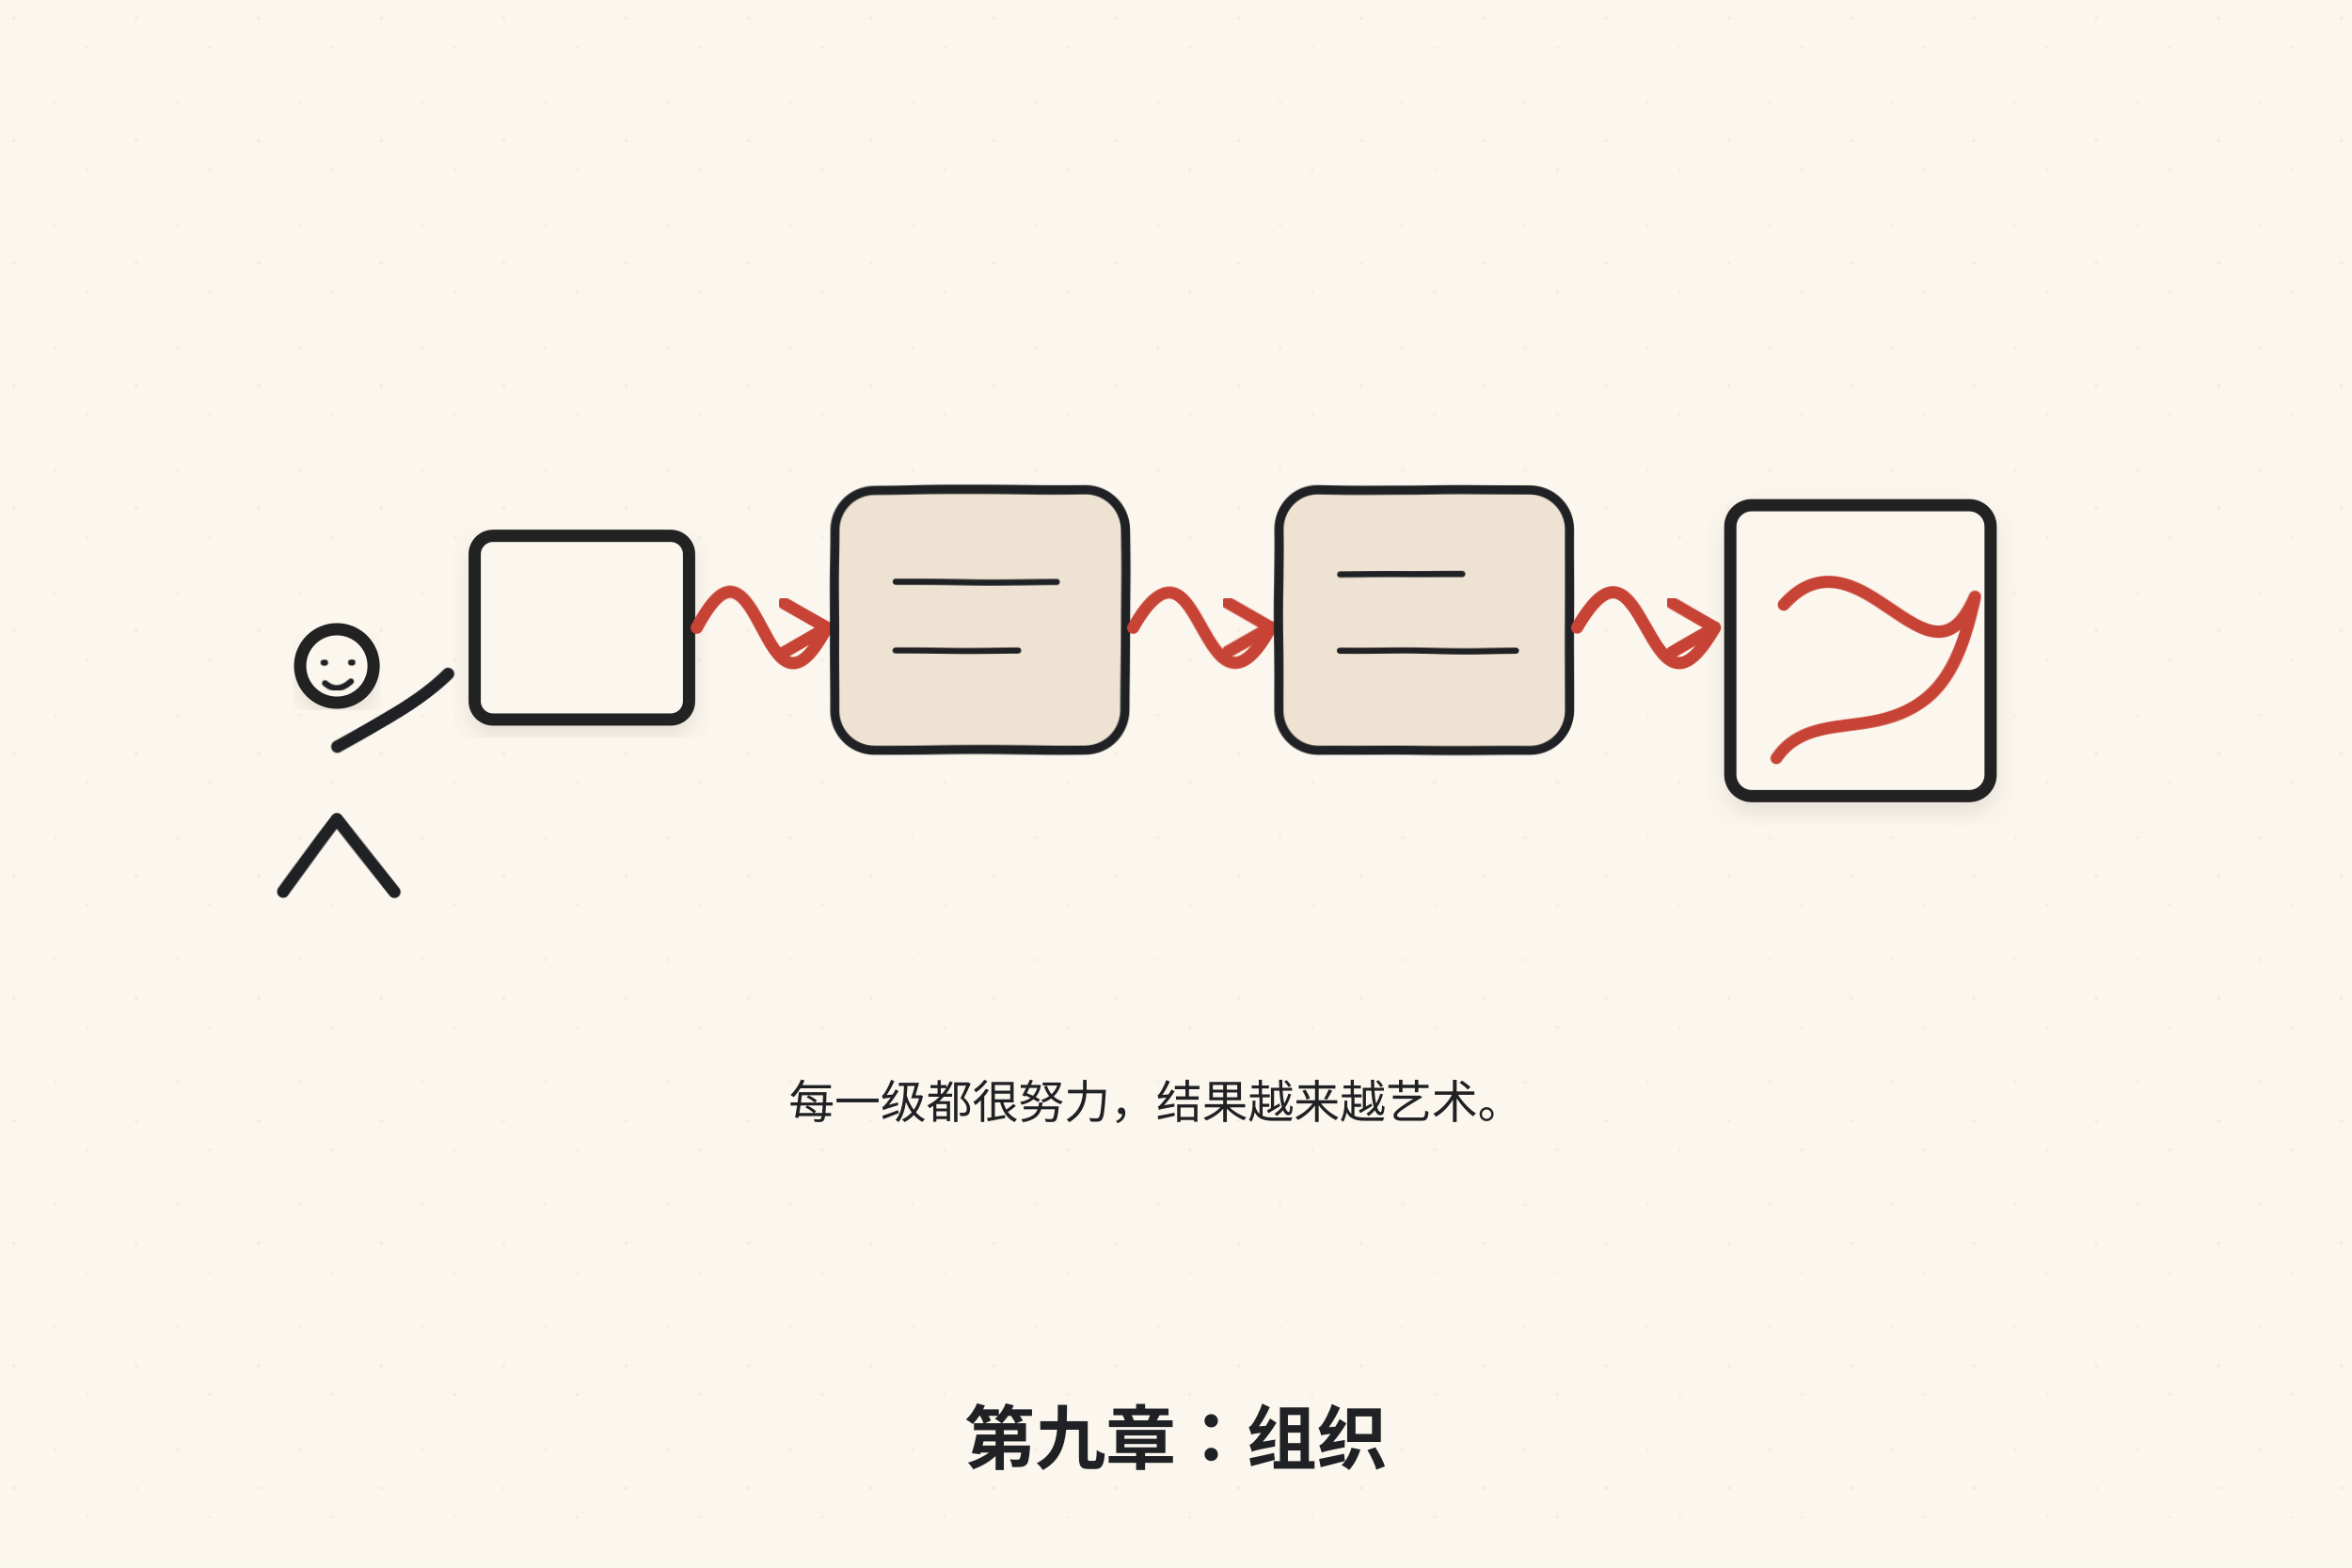
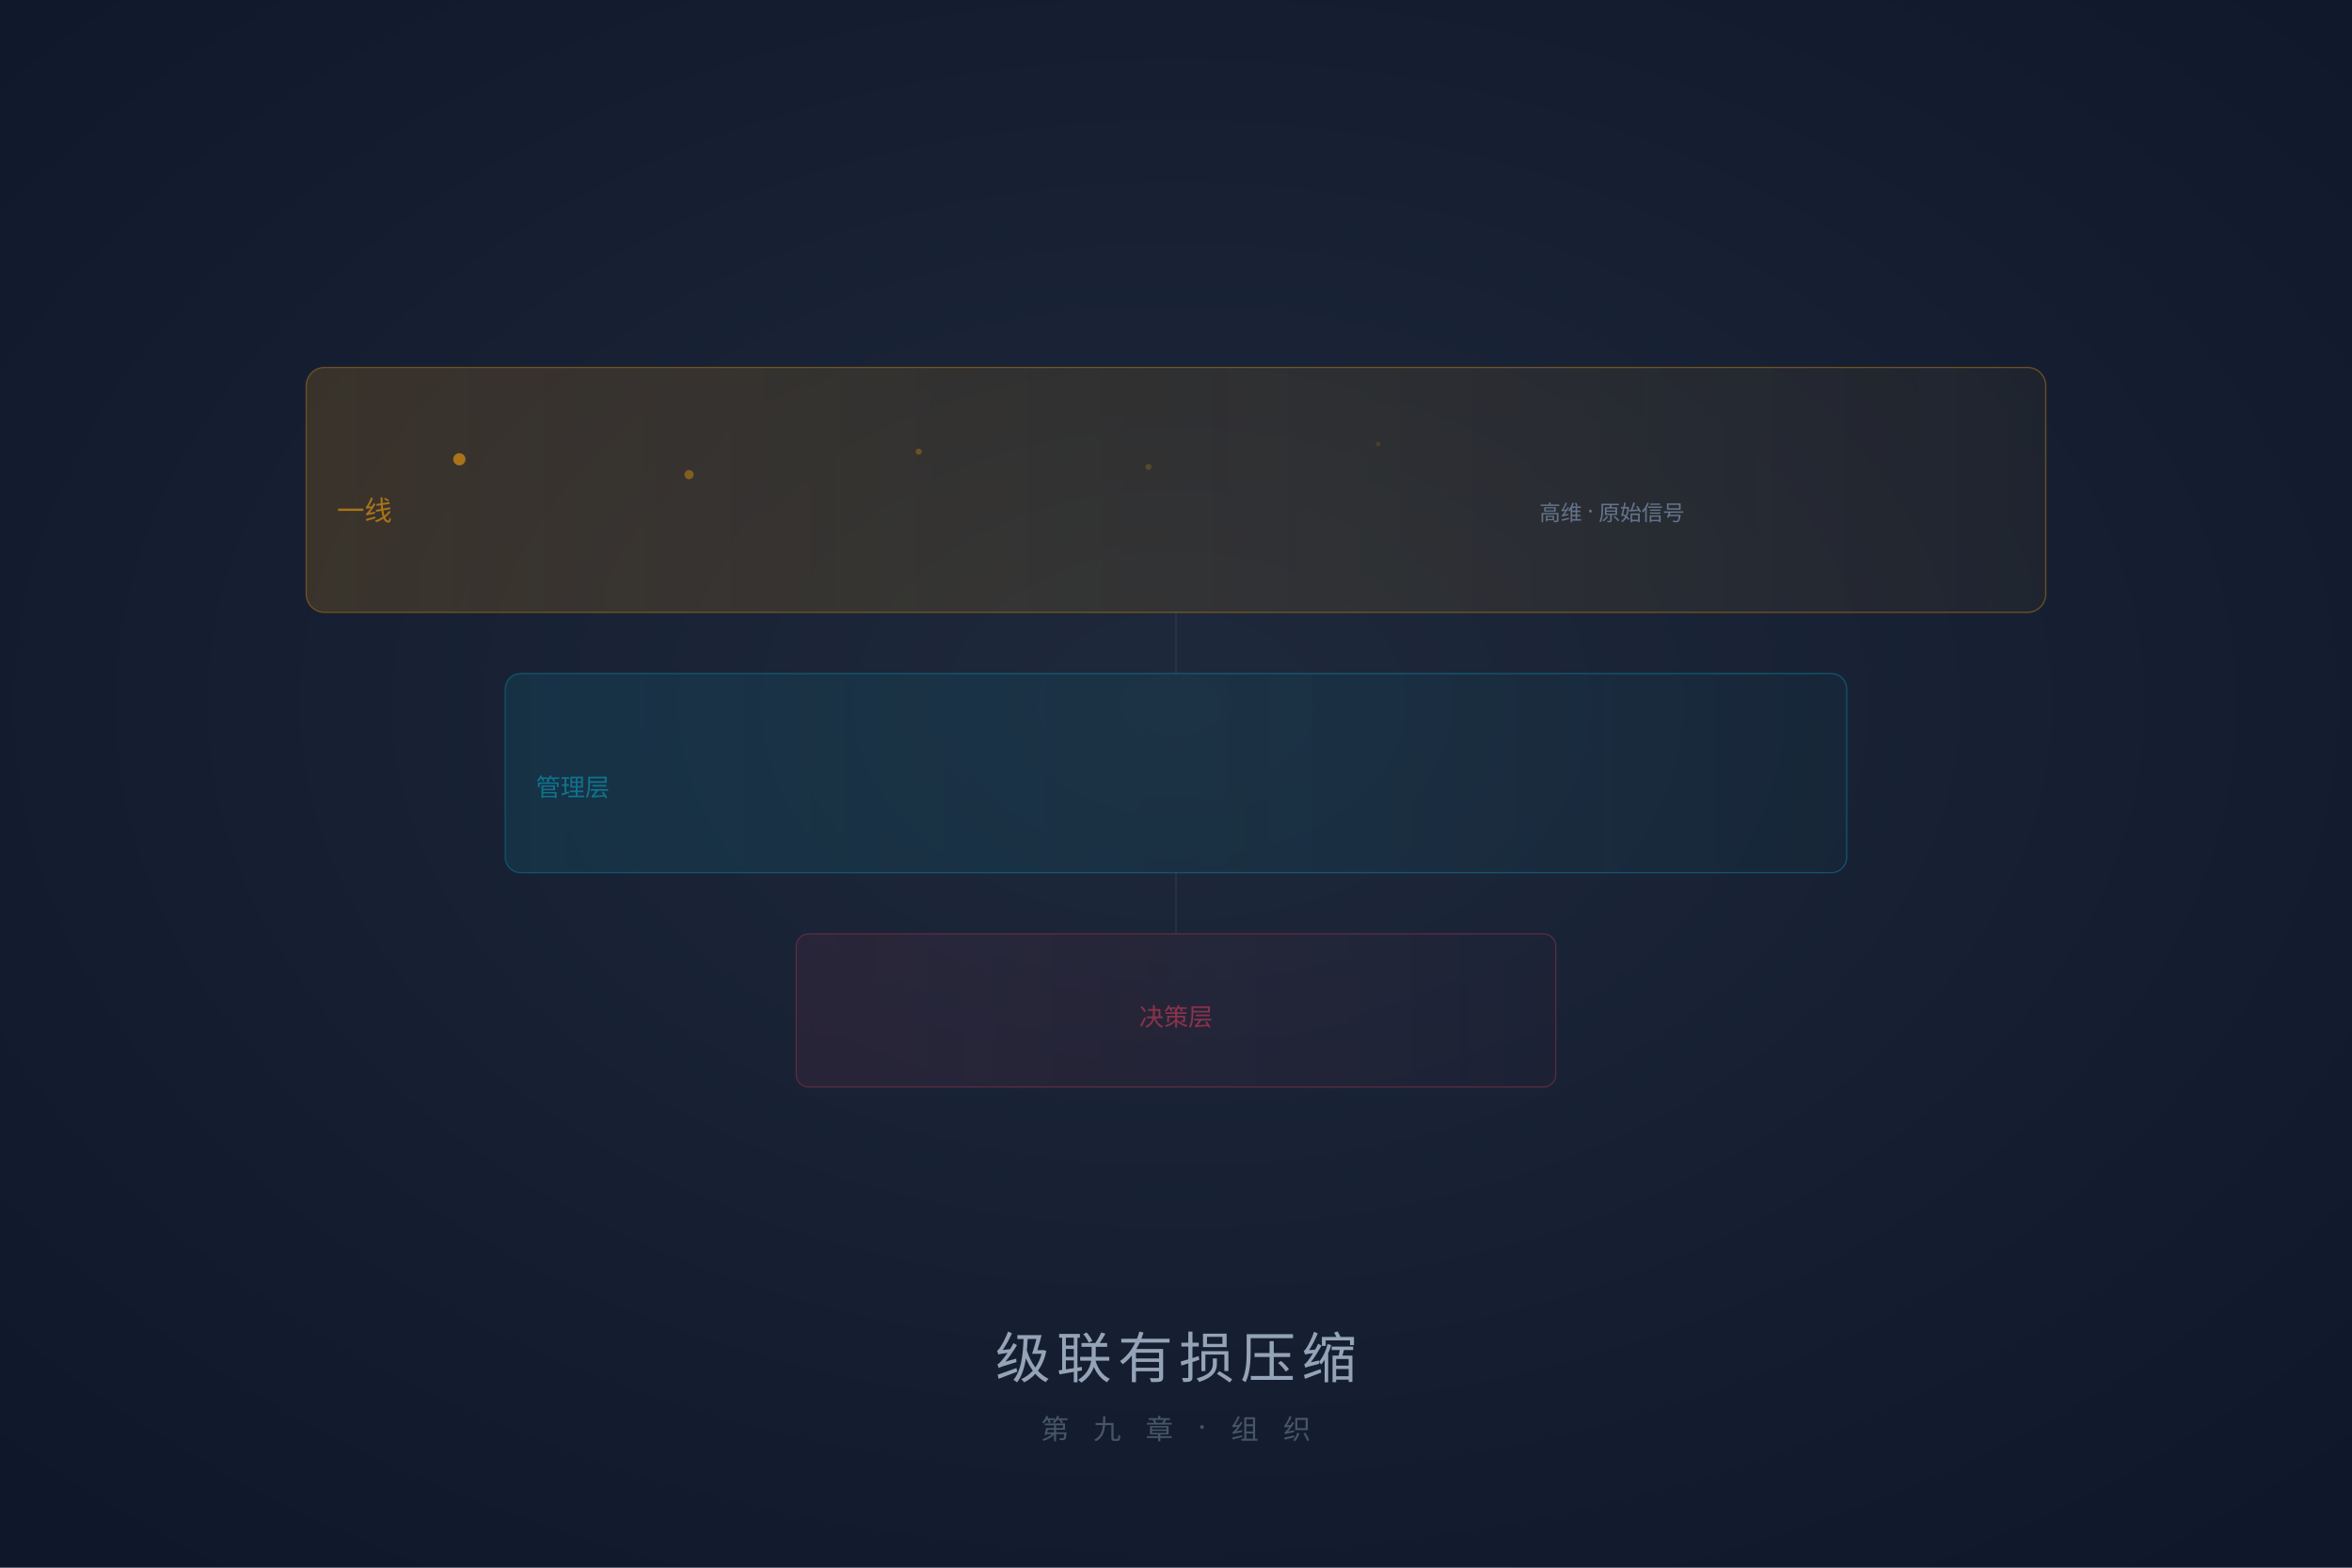
- <svg xmlns="http://www.w3.org/2000/svg" width="1536" height="1024" viewBox="0 0 1536 1024" role="img" aria-labelledby="title desc">
+ <svg xmlns="http://www.w3.org/2000/svg" width="1536" height="1024" viewBox="0 0 1536 1024" role="img" aria-label="级联压缩">
  <defs>
-     <filter id="wobble">
-       <feTurbulence type="fractalNoise" baseFrequency="0.012" numOctaves="2" seed="7" />
-       <feDisplacementMap in="SourceGraphic" scale="1.8" />
+     <radialGradient id="bg" cx="50%" cy="45%" r="70%">
+       <stop offset="0%" stop-color="#1e293b" />
+       <stop offset="100%" stop-color="#0f172a" />
+     </radialGradient>
+     <linearGradient id="level1" x1="0" y1="0" x2="1" y2="0">
+       <stop offset="0%" stop-color="#f59e0b" stop-opacity="0.4" />
+       <stop offset="100%" stop-color="#f59e0b" stop-opacity="0.1" />
+     </linearGradient>
+     <linearGradient id="level2" x1="0" y1="0" x2="1" y2="0">
+       <stop offset="0%" stop-color="#06b6d4" stop-opacity="0.3" />
+       <stop offset="100%" stop-color="#06b6d4" stop-opacity="0.08" />
+     </linearGradient>
+     <linearGradient id="level3" x1="0" y1="0" x2="1" y2="0">
+       <stop offset="0%" stop-color="#f43f5e" stop-opacity="0.25" />
+       <stop offset="100%" stop-color="#f43f5e" stop-opacity="0.05" />
+     </linearGradient>
+     <filter id="glow">
+       <feGaussianBlur stdDeviation="2" />
    </filter>
-     <filter id="softShadow">
-       <feDropShadow dx="0" dy="7" stdDeviation="7" flood-color="#6b5a44" flood-opacity="0.15" />
-     </filter>
-     <pattern id="paperGrain" width="80" height="80" patternUnits="userSpaceOnUse">
-       <circle cx="9" cy="12" r="1.2" fill="#dccdb8" opacity=".25" />
-       <circle cx="57" cy="31" r="1" fill="#dccdb8" opacity=".25" />
-       <circle cx="36" cy="67" r="1.1" fill="#dccdb8" opacity=".22" />
-     </pattern>
-     <style>.ink{fill:none;stroke:#202124;stroke-width:8;stroke-linecap:round;stroke-linejoin:round;filter:url(#wobble)}.thin{fill:none;stroke:#202124;stroke-width:4;stroke-linecap:round;stroke-linejoin:round;filter:url(#wobble)}.red{fill:none;stroke:#c74335;stroke-width:8;stroke-linecap:round;stroke-linejoin:round;filter:url(#wobble)}.fillPaper{fill:#fbf7ef;stroke:#202124;stroke-width:8;stroke-linecap:round;stroke-linejoin:round;filter:url(#softShadow)}.wash{fill:#eee3d3;stroke:#202124;stroke-width:6;stroke-linecap:round;stroke-linejoin:round;filter:url(#wobble)}.redFill{fill:#c74335;stroke:#202124;stroke-width:6;stroke-linecap:round;stroke-linejoin:round;filter:url(#wobble)}.blueFill{fill:#3e6f8f;stroke:#202124;stroke-width:6;stroke-linecap:round;stroke-linejoin:round;filter:url(#wobble)}.greenFill{fill:#5f7f53;stroke:#202124;stroke-width:6;stroke-linecap:round;stroke-linejoin:round;filter:url(#wobble)}.goldFill{fill:#b88a36;stroke:#202124;stroke-width:6;stroke-linecap:round;stroke-linejoin:round;filter:url(#wobble)}text{font-family:Arial,'Microsoft YaHei',sans-serif;fill:#202124;dominant-baseline:middle}.caption{font-size:30px}.small{font-size:24px}.label{font-size:34px;font-weight:700}.title{font-size:46px;font-weight:700}</style>
  </defs>
-   <rect width="1536" height="1024" fill="#fbf7ef" />
-   <rect width="1536" height="1024" fill="url(#paperGrain)" />
-   <g>
-     <circle class="fillPaper" cx="220" cy="435" r="24" />
-     <path class="thin" d="M211 432.5 h1 M229 432.5 h1 M212 446 Q220 453 229 445" />
-     <path class="ink" d="M220 460 v75" />
-     <path class="ink" d="M220 487.5 C252.5 470 275 457.5 292.5 440" />
-     <path class="ink" d="M220 535 l-35 47.5 M220 535 l37.5 47.5" />
-     <rect class="fillPaper" x="310" y="350" width="140" height="120" rx="12" />
-     <path class="red" d="M455 410 C497.5 330 497.5 490 540 410" />
-     <path class="red" d="M512 394 L540 410 L512 426" />
-     <rect class="wash" x="545" y="320" width="190" height="170" rx="26" />
-     <path class="thin" d="M585 380 h105 M585 425 h80" />
-     <path class="red" d="M740 410 C785 330 785 490 830 410" />
-     <path class="red" d="M802 394 L830 410 L802 426" />
-     <rect class="wash" x="835" y="320" width="190" height="170" rx="26" />
-     <path class="thin" d="M875 375 h80 M875 425 h115" />
-     <path class="red" d="M1030 410 C1075 330 1075 490 1120 410" />
-     <path class="red" d="M1092 394 L1120 410 L1092 426" />
-     <rect class="fillPaper" x="1130" y="330" width="170" height="190" rx="14" />
-     <path class="red" d="M1165 395 C1215 340 1260 460 1290 390 C1265 510 1190 450 1160 495" />
-     <text x="755" y="720" class="caption" text-anchor="middle">每一级都很努力，结果越来越艺术。</text>
-   </g>
-   <text x="768" y="940" class="title" text-anchor="middle">第九章：组织</text>
+   <rect width="1536" height="1024" fill="url(#bg)" />
+   <rect x="200" y="240" width="1136" height="160" rx="12" fill="url(#level1)" stroke="#f59e0b" stroke-width="0.8" opacity="0.4" />
+   <text x="220" y="340" text-anchor="start" font-family="'Noto Serif SC', 'Songti SC', serif" font-size="18" fill="#f59e0b" opacity="0.6">一线</text>
+   <text x="1100" y="340" text-anchor="end" font-family="'Noto Serif SC', 'Songti SC', serif" font-size="14" fill="#64748b">高维 · 原始信号</text>
+   <rect x="330" y="440" width="876" height="130" rx="10" fill="url(#level2)" stroke="#06b6d4" stroke-width="0.8" opacity="0.35" />
+   <text x="350" y="520" text-anchor="start" font-family="'Noto Serif SC', 'Songti SC', serif" font-size="16" fill="#06b6d4" opacity="0.5">管理层</text>
+   <rect x="520" y="610" width="496" height="100" rx="8" fill="url(#level3)" stroke="#f43f5e" stroke-width="0.8" opacity="0.3" />
+   <text x="768" y="670" text-anchor="middle" font-family="'Noto Serif SC', 'Songti SC', serif" font-size="16" fill="#f43f5e" opacity="0.5">决策层</text>
+   <path d="M768 400 L768 440" stroke="#475569" stroke-width="1" marker-end="none" opacity="0.3" />
+   <path d="M768 570 L768 610" stroke="#475569" stroke-width="1" opacity="0.3" />
+   <circle cx="300" cy="300" r="4" fill="#f59e0b" opacity="0.6" />
+   <circle cx="450" cy="310" r="3" fill="#f59e0b" opacity="0.4" />
+   <circle cx="600" cy="295" r="2" fill="#f59e0b" opacity="0.3" />
+   <circle cx="750" cy="305" r="2" fill="#f59e0b" opacity="0.2" />
+   <circle cx="900" cy="290" r="1.5" fill="#f59e0b" opacity="0.15" />
+   <text x="768" y="900" text-anchor="middle" font-family="'Noto Serif SC', 'Songti SC', serif" font-size="36" fill="#94a3b8" letter-spacing="4">级联有损压缩</text>
+   <text x="768" y="940" text-anchor="middle" font-family="'Noto Serif SC', 'Songti SC', serif" font-size="18" fill="#475569" letter-spacing="6">第 九 章 · 组 织</text>
</svg>
